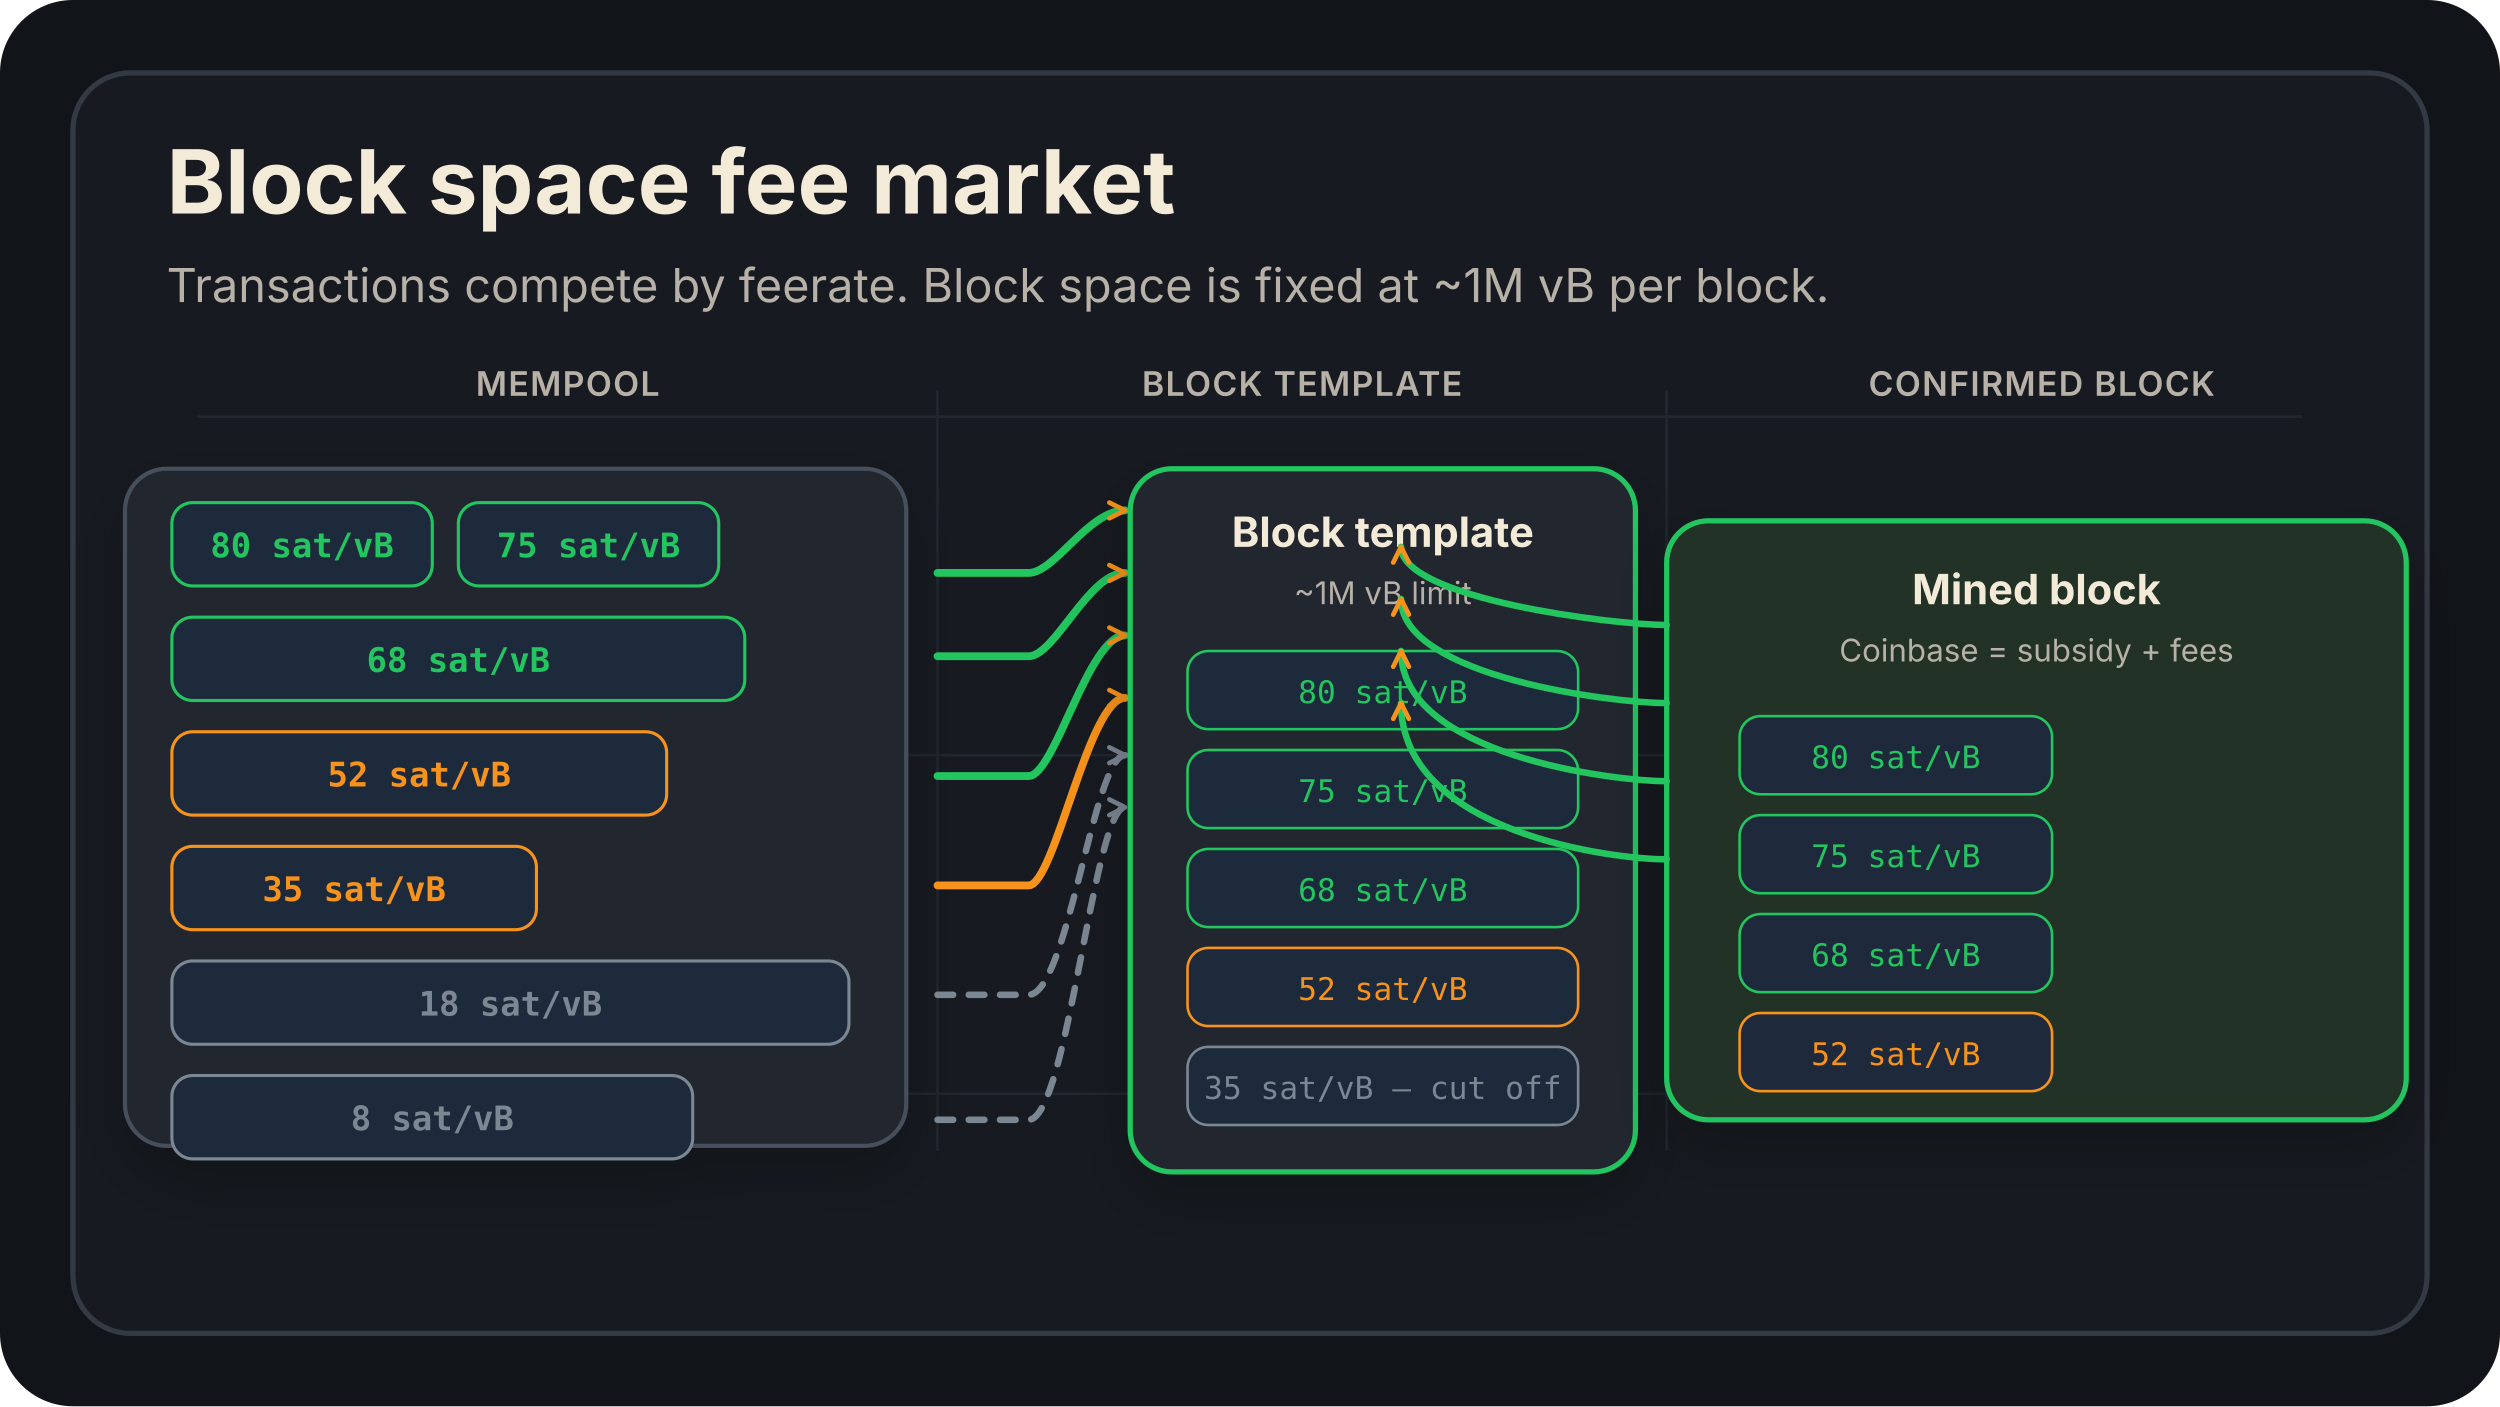
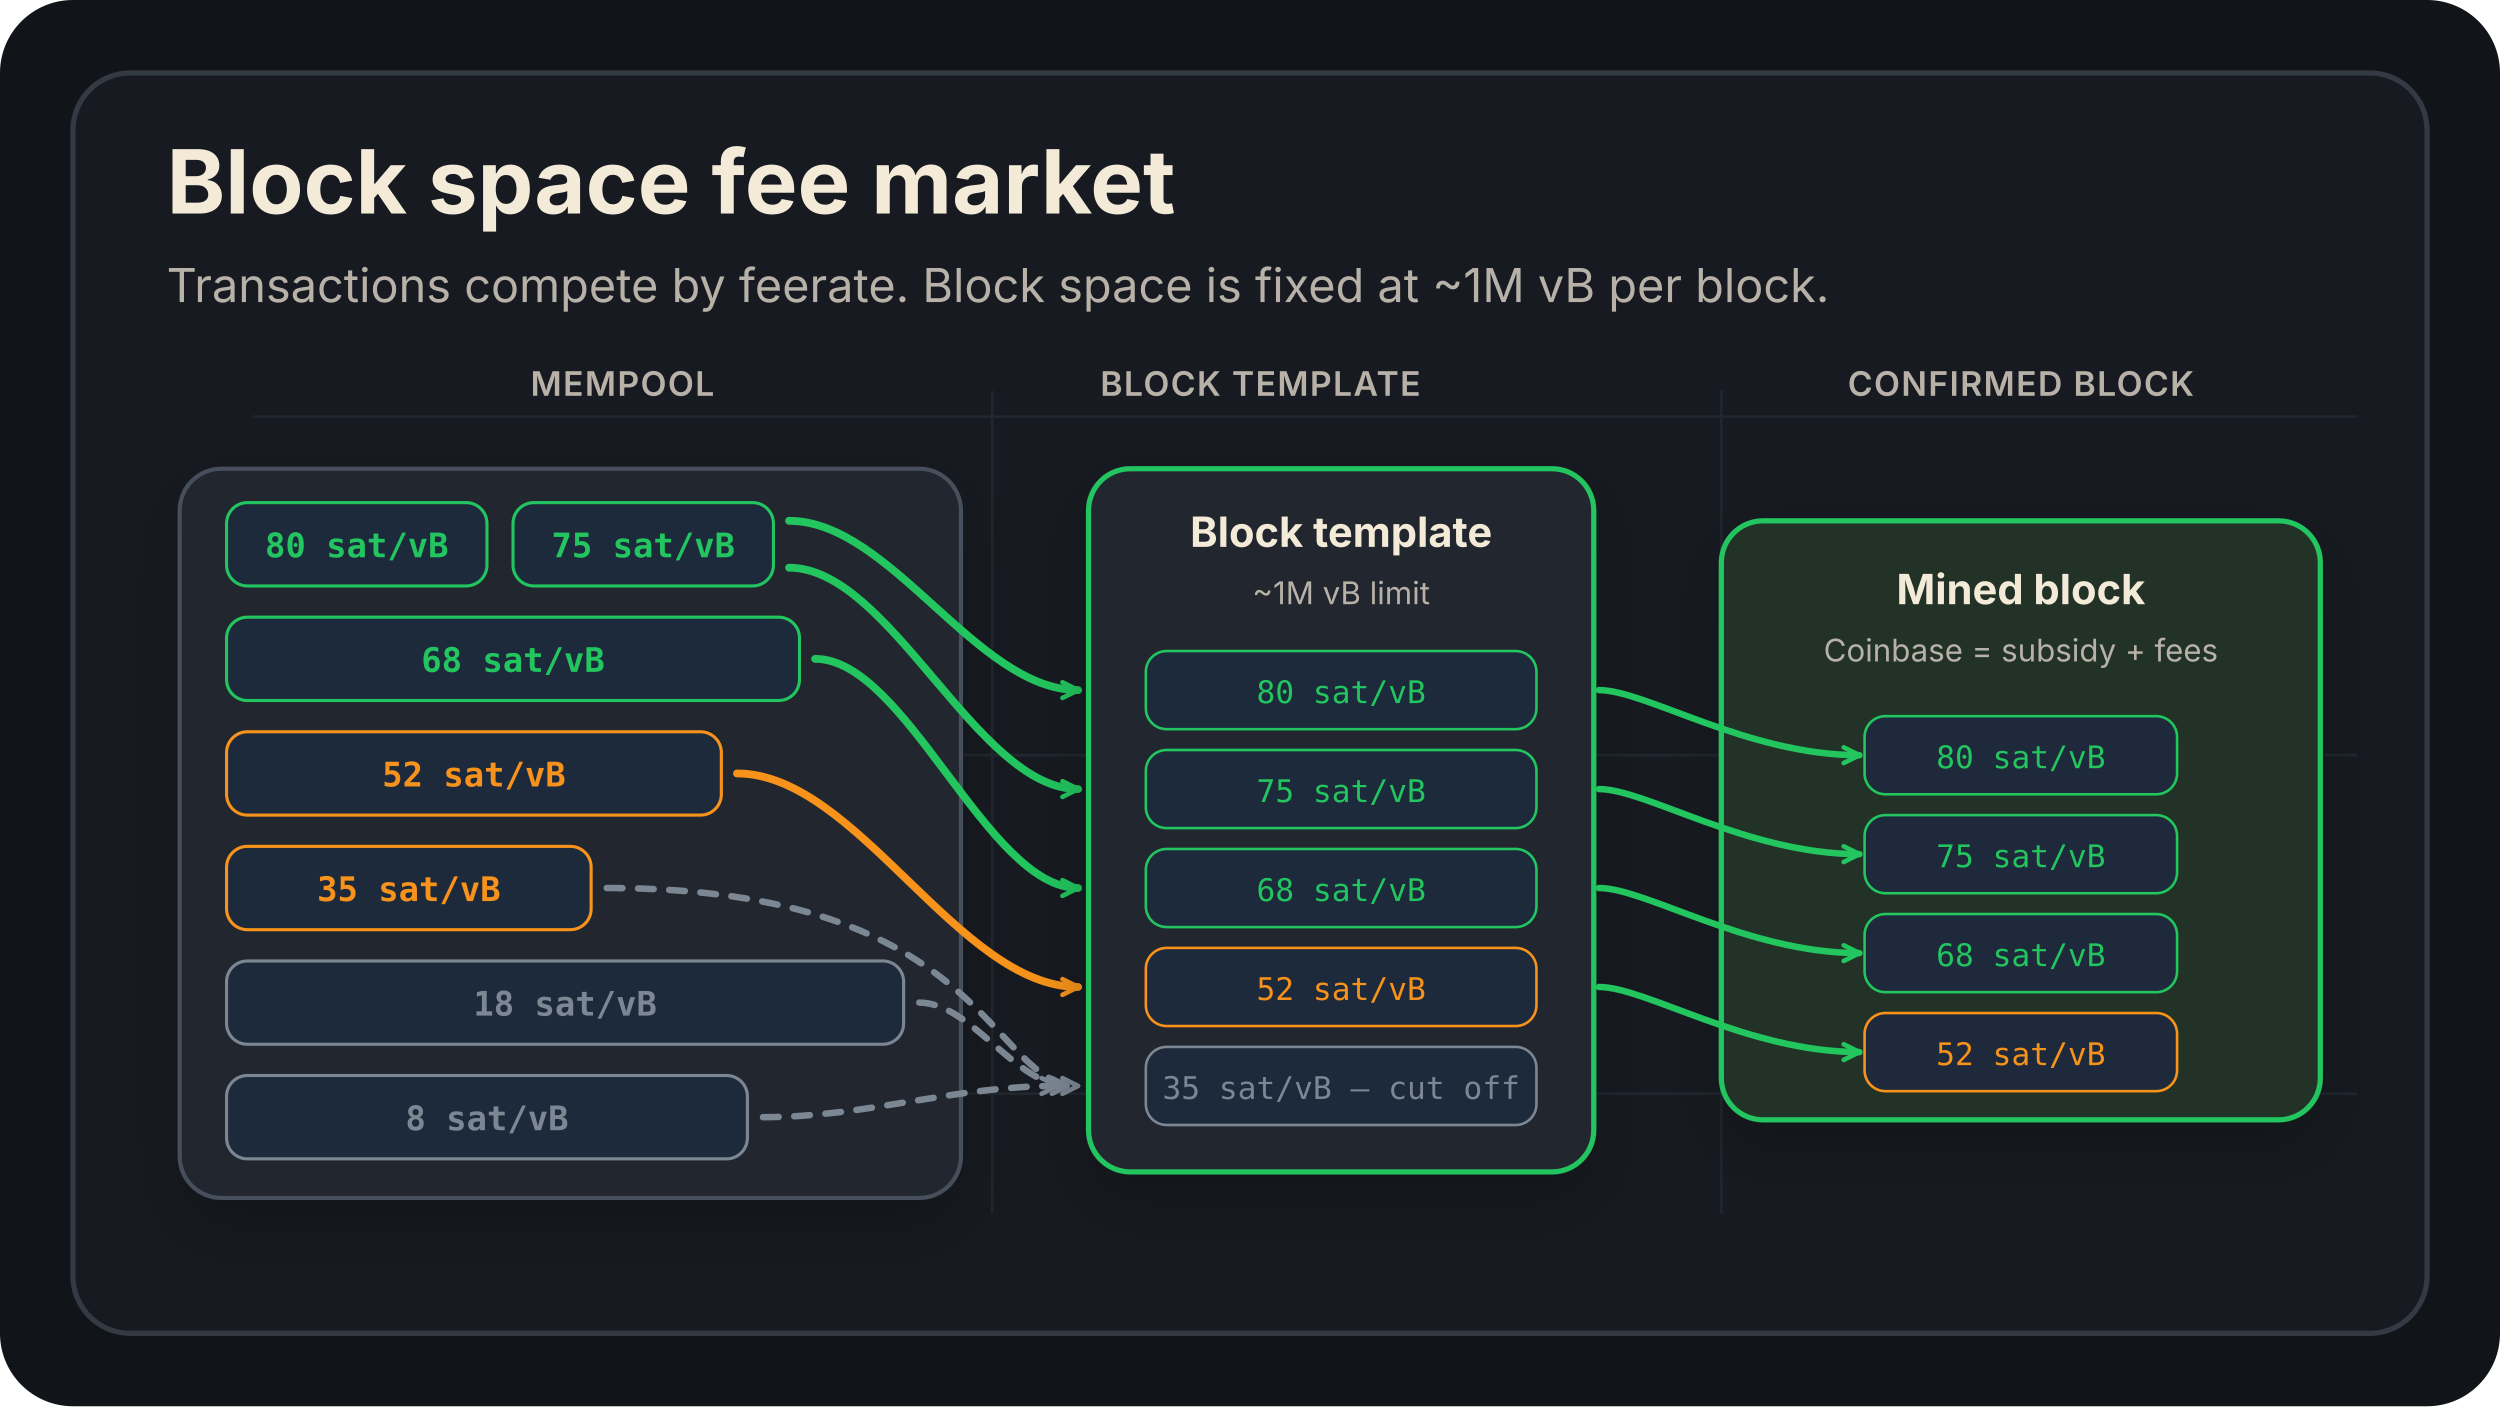
<svg xmlns="http://www.w3.org/2000/svg" width="960" height="540" viewBox="0 0 960 540" fill="none" role="img" aria-labelledby="title desc">
  <defs>
    <marker id="arrow-orange" markerWidth="10" markerHeight="10" refX="8" refY="5" orient="auto" markerUnits="userSpaceOnUse">
      <path d="M2 2L8 5L2 8" fill="none" stroke="#F7931A" stroke-width="1.8" stroke-linecap="round" stroke-linejoin="round" />
    </marker>
    <marker id="arrow-muted" markerWidth="10" markerHeight="10" refX="8" refY="5" orient="auto" markerUnits="userSpaceOnUse">
      <path d="M2 2L8 5L2 8" fill="none" stroke="#7C8794" stroke-width="1.8" stroke-linecap="round" stroke-linejoin="round" />
+     </marker>
+     <marker id="arrow-green" markerWidth="10" markerHeight="10" refX="8" refY="5" orient="auto" markerUnits="userSpaceOnUse">
+       <path d="M2 2L8 5L2 8" fill="none" stroke="#22C55E" stroke-width="1.8" stroke-linecap="round" stroke-linejoin="round" />
    </marker>
    <filter id="soft" x="-20%" y="-20%" width="140%" height="140%">
      <feDropShadow dx="0" dy="10" stdDeviation="12" flood-color="#000000" flood-opacity="0.24" />
    </filter>
  </defs>
  <rect width="960" height="540" rx="28" fill="#111418" />
  <rect x="28" y="28" width="904" height="484" rx="22" fill="#171B21" stroke="#343A44" stroke-width="2" />
  <text x="64" y="82" fill="#F4EAD8" font-family="Inter, Arial, sans-serif" font-size="34" font-weight="700">Block space fee market</text>
  <text x="64" y="116" fill="#B7B1A8" font-family="Inter, Arial, sans-serif" font-size="18">Transactions compete by feerate. Block space is fixed at ~1M vB per block.</text>
  <g stroke="#28313B" stroke-width="1" opacity="0.55">
-     <path d="M76 160H884" />
-     <path d="M76 290H884" />
-     <path d="M76 420H884" />
-     <path d="M360 150V442" />
-     <path d="M640 150V442" />
+     <path d="M97 160H905" />
+     <path d="M97 290H905" />
+     <path d="M97 420H905" />
+     <path d="M381 150V466" />
+     <path d="M661 150V466" />
  </g>
-   <text x="218" y="152" text-anchor="middle" fill="#B7B1A8" font-family="Inter, Arial, sans-serif" font-size="13" font-weight="600" letter-spacing="0.5">MEMPOOL</text>
-   <text x="500" y="152" text-anchor="middle" fill="#B7B1A8" font-family="Inter, Arial, sans-serif" font-size="13" font-weight="600" letter-spacing="0.5">BLOCK TEMPLATE</text>
-   <text x="784" y="152" text-anchor="middle" fill="#B7B1A8" font-family="Inter, Arial, sans-serif" font-size="13" font-weight="600" letter-spacing="0.5">CONFIRMED BLOCK</text>
+   <text x="239" y="152" text-anchor="middle" fill="#B7B1A8" font-family="Inter, Arial, sans-serif" font-size="13" font-weight="600" letter-spacing="0.5">MEMPOOL</text>
+   <text x="484" y="152" text-anchor="middle" fill="#B7B1A8" font-family="Inter, Arial, sans-serif" font-size="13" font-weight="600" letter-spacing="0.5">BLOCK TEMPLATE</text>
+   <text x="776" y="152" text-anchor="middle" fill="#B7B1A8" font-family="Inter, Arial, sans-serif" font-size="13" font-weight="600" letter-spacing="0.5">CONFIRMED BLOCK</text>
  <g filter="url(#soft)">
-     <rect x="48" y="180" width="300" height="260" rx="16" fill="#20252D" stroke="#46505C" stroke-width="1.6" />
-     <rect x="66" y="193" width="100" height="32" rx="8" fill="#1E293B" stroke="#22C55E" stroke-width="1.2" />
-     <text x="116" y="214" text-anchor="middle" fill="#22C55E" font-family="JetBrains Mono, monospace" font-size="13" font-weight="700">80 sat/vB</text>
-     <rect x="176" y="193" width="100" height="32" rx="8" fill="#1E293B" stroke="#22C55E" stroke-width="1.2" />
-     <text x="226" y="214" text-anchor="middle" fill="#22C55E" font-family="JetBrains Mono, monospace" font-size="13" font-weight="700">75 sat/vB</text>
-     <rect x="66" y="237" width="220" height="32" rx="8" fill="#1E293B" stroke="#22C55E" stroke-width="1.2" />
-     <text x="176" y="258" text-anchor="middle" fill="#22C55E" font-family="JetBrains Mono, monospace" font-size="13" font-weight="700">68 sat/vB</text>
-     <rect x="66" y="281" width="190" height="32" rx="8" fill="#1E293B" stroke="#F7931A" stroke-width="1.2" />
-     <text x="161" y="302" text-anchor="middle" fill="#F7931A" font-family="JetBrains Mono, monospace" font-size="13" font-weight="700">52 sat/vB</text>
-     <rect x="66" y="325" width="140" height="32" rx="8" fill="#1E293B" stroke="#F7931A" stroke-width="1.2" />
-     <text x="136" y="346" text-anchor="middle" fill="#F7931A" font-family="JetBrains Mono, monospace" font-size="13" font-weight="700">35 sat/vB</text>
-     <rect x="66" y="369" width="260" height="32" rx="8" fill="#1E293B" stroke="#7C8794" stroke-width="1.2" />
-     <text x="196" y="390" text-anchor="middle" fill="#7C8794" font-family="JetBrains Mono, monospace" font-size="13" font-weight="700">18 sat/vB</text>
-     <rect x="66" y="413" width="200" height="32" rx="8" fill="#1E293B" stroke="#7C8794" stroke-width="1.2" />
-     <text x="166" y="434" text-anchor="middle" fill="#7C8794" font-family="JetBrains Mono, monospace" font-size="13" font-weight="700">8 sat/vB</text>
+     <rect x="69" y="180" width="300" height="280" rx="16" fill="#20252D" stroke="#46505C" stroke-width="1.6" />
+     <rect x="87" y="193" width="100" height="32" rx="8" fill="#1E293B" stroke="#22C55E" stroke-width="1.2" />
+     <text x="137" y="214" text-anchor="middle" fill="#22C55E" font-family="JetBrains Mono, monospace" font-size="13" font-weight="700">80 sat/vB</text>
+     <rect x="197" y="193" width="100" height="32" rx="8" fill="#1E293B" stroke="#22C55E" stroke-width="1.2" />
+     <text x="247" y="214" text-anchor="middle" fill="#22C55E" font-family="JetBrains Mono, monospace" font-size="13" font-weight="700">75 sat/vB</text>
+     <rect x="87" y="237" width="220" height="32" rx="8" fill="#1E293B" stroke="#22C55E" stroke-width="1.2" />
+     <text x="197" y="258" text-anchor="middle" fill="#22C55E" font-family="JetBrains Mono, monospace" font-size="13" font-weight="700">68 sat/vB</text>
+     <rect x="87" y="281" width="190" height="32" rx="8" fill="#1E293B" stroke="#F7931A" stroke-width="1.2" />
+     <text x="182" y="302" text-anchor="middle" fill="#F7931A" font-family="JetBrains Mono, monospace" font-size="13" font-weight="700">52 sat/vB</text>
+     <rect x="87" y="325" width="140" height="32" rx="8" fill="#1E293B" stroke="#F7931A" stroke-width="1.2" />
+     <text x="157" y="346" text-anchor="middle" fill="#F7931A" font-family="JetBrains Mono, monospace" font-size="13" font-weight="700">35 sat/vB</text>
+     <rect x="87" y="369" width="260" height="32" rx="8" fill="#1E293B" stroke="#7C8794" stroke-width="1.2" />
+     <text x="217" y="390" text-anchor="middle" fill="#7C8794" font-family="JetBrains Mono, monospace" font-size="13" font-weight="700">18 sat/vB</text>
+     <rect x="87" y="413" width="200" height="32" rx="8" fill="#1E293B" stroke="#7C8794" stroke-width="1.2" />
+     <text x="187" y="434" text-anchor="middle" fill="#7C8794" font-family="JetBrains Mono, monospace" font-size="13" font-weight="700">8 sat/vB</text>
  </g>
-   <path d="M360 220L395 220C405 220 418 196 432 196" stroke="#22C55E" stroke-width="3" stroke-linecap="round" marker-end="url(#arrow-orange)" />
-   <path d="M360 252L395 252C405 252 418 220 432 220" stroke="#22C55E" stroke-width="3" stroke-linecap="round" marker-end="url(#arrow-orange)" />
-   <path d="M360 298L395 298C405 298 418 244 432 244" stroke="#22C55E" stroke-width="3" stroke-linecap="round" marker-end="url(#arrow-orange)" />
-   <path d="M360 340L395 340C405 340 418 268 432 268" stroke="#F7931A" stroke-width="3" stroke-linecap="round" marker-end="url(#arrow-orange)" />
-   <path d="M360 382L395 382C410 382 420 290 432 290" stroke="#7C8794" stroke-width="2.5" stroke-linecap="round" stroke-dasharray="6 6" marker-end="url(#arrow-muted)" />
-   <path d="M360 430L395 430C410 430 420 310 432 310" stroke="#7C8794" stroke-width="2.5" stroke-linecap="round" stroke-dasharray="6 6" marker-end="url(#arrow-muted)" />
+   <path d="M303 200C342 200 375 265 414 265" stroke="#22C55E" stroke-width="3" stroke-linecap="round" marker-end="url(#arrow-green)" />
+   <path d="M303 218C342 218 375 303 414 303" stroke="#22C55E" stroke-width="3" stroke-linecap="round" marker-end="url(#arrow-green)" />
+   <path d="M313 253C348 253 379 341 414 341" stroke="#22C55E" stroke-width="3" stroke-linecap="round" marker-end="url(#arrow-green)" />
+   <path d="M283 297C329 297 368 379 414 379" stroke="#F7931A" stroke-width="3" stroke-linecap="round" marker-end="url(#arrow-orange)" />
+   <path d="M233 341C380 341 380 417 414 417" stroke="#7C8794" stroke-width="2.5" stroke-linecap="round" stroke-dasharray="6 6" marker-end="url(#arrow-muted)" />
+   <path d="M353 385C373 385 390 417 410 417" stroke="#7C8794" stroke-width="2.5" stroke-linecap="round" stroke-dasharray="6 6" marker-end="url(#arrow-muted)" />
+   <path d="M293 429C333 429 366 417 406 417" stroke="#7C8794" stroke-width="2.5" stroke-linecap="round" stroke-dasharray="6 6" marker-end="url(#arrow-muted)" />
  <g filter="url(#soft)">
-     <rect x="434" y="180" width="194" height="270" rx="16" fill="#20252D" stroke="#22C55E" stroke-width="2" />
-     <text x="531" y="210" text-anchor="middle" fill="#F4EAD8" font-family="Inter, Arial, sans-serif" font-size="16" font-weight="700">Block template</text>
-     <text x="531" y="232" text-anchor="middle" fill="#B7B1A8" font-family="Inter, Arial, sans-serif" font-size="12">~1M vB limit</text>
-     <rect x="456" y="250" width="150" height="30" rx="8" fill="#1E293B" stroke="#22C55E" stroke-width="1" />
-     <text x="531" y="270" text-anchor="middle" fill="#22C55E" font-family="JetBrains Mono, monospace" font-size="12">80 sat/vB</text>
-     <rect x="456" y="288" width="150" height="30" rx="8" fill="#1E293B" stroke="#22C55E" stroke-width="1" />
-     <text x="531" y="308" text-anchor="middle" fill="#22C55E" font-family="JetBrains Mono, monospace" font-size="12">75 sat/vB</text>
-     <rect x="456" y="326" width="150" height="30" rx="8" fill="#1E293B" stroke="#22C55E" stroke-width="1" />
-     <text x="531" y="346" text-anchor="middle" fill="#22C55E" font-family="JetBrains Mono, monospace" font-size="12">68 sat/vB</text>
-     <rect x="456" y="364" width="150" height="30" rx="8" fill="#1E293B" stroke="#F7931A" stroke-width="1" />
-     <text x="531" y="384" text-anchor="middle" fill="#F7931A" font-family="JetBrains Mono, monospace" font-size="12">52 sat/vB</text>
-     <rect x="456" y="402" width="150" height="30" rx="8" fill="#1E293B" stroke="#7C8794" stroke-width="1" />
-     <text x="531" y="422" text-anchor="middle" fill="#7C8794" font-family="JetBrains Mono, monospace" font-size="12">35 sat/vB — cut off</text>
+     <rect x="418" y="180" width="194" height="270" rx="16" fill="#20252D" stroke="#22C55E" stroke-width="2" />
+     <text x="515" y="210" text-anchor="middle" fill="#F4EAD8" font-family="Inter, Arial, sans-serif" font-size="16" font-weight="700">Block template</text>
+     <text x="515" y="232" text-anchor="middle" fill="#B7B1A8" font-family="Inter, Arial, sans-serif" font-size="12">~1M vB limit</text>
+     <rect x="440" y="250" width="150" height="30" rx="8" fill="#1E293B" stroke="#22C55E" stroke-width="1" />
+     <text x="515" y="270" text-anchor="middle" fill="#22C55E" font-family="JetBrains Mono, monospace" font-size="12">80 sat/vB</text>
+     <rect x="440" y="288" width="150" height="30" rx="8" fill="#1E293B" stroke="#22C55E" stroke-width="1" />
+     <text x="515" y="308" text-anchor="middle" fill="#22C55E" font-family="JetBrains Mono, monospace" font-size="12">75 sat/vB</text>
+     <rect x="440" y="326" width="150" height="30" rx="8" fill="#1E293B" stroke="#22C55E" stroke-width="1" />
+     <text x="515" y="346" text-anchor="middle" fill="#22C55E" font-family="JetBrains Mono, monospace" font-size="12">68 sat/vB</text>
+     <rect x="440" y="364" width="150" height="30" rx="8" fill="#1E293B" stroke="#F7931A" stroke-width="1" />
+     <text x="515" y="384" text-anchor="middle" fill="#F7931A" font-family="JetBrains Mono, monospace" font-size="12">52 sat/vB</text>
+     <rect x="440" y="402" width="150" height="30" rx="8" fill="#1E293B" stroke="#7C8794" stroke-width="1" />
+     <text x="515" y="422" text-anchor="middle" fill="#7C8794" font-family="JetBrains Mono, monospace" font-size="12">35 sat/vB — cut off</text>
  </g>
-   <rect x="640" y="200" width="284" height="230" rx="16" fill="#203327" stroke="#22C55E" stroke-width="2" filter="url(#soft)" />
-   <text x="782" y="232" text-anchor="middle" fill="#F4EAD8" font-family="Inter, Arial, sans-serif" font-size="16" font-weight="700">Mined block</text>
-   <text x="782" y="254" text-anchor="middle" fill="#B7B1A8" font-family="Inter, Arial, sans-serif" font-size="12">Coinbase = subsidy + fees</text>
-   <rect x="668" y="275" width="120" height="30" rx="8" fill="#1E293B" stroke="#22C55E" stroke-width="1" />
-   <text x="728" y="295" text-anchor="middle" fill="#22C55E" font-family="JetBrains Mono, monospace" font-size="12">80 sat/vB</text>
-   <rect x="668" y="313" width="120" height="30" rx="8" fill="#1E293B" stroke="#22C55E" stroke-width="1" />
-   <text x="728" y="333" text-anchor="middle" fill="#22C55E" font-family="JetBrains Mono, monospace" font-size="12">75 sat/vB</text>
-   <rect x="668" y="351" width="120" height="30" rx="8" fill="#1E293B" stroke="#22C55E" stroke-width="1" />
-   <text x="728" y="371" text-anchor="middle" fill="#22C55E" font-family="JetBrains Mono, monospace" font-size="12">68 sat/vB</text>
-   <rect x="668" y="389" width="120" height="30" rx="8" fill="#1E293B" stroke="#F7931A" stroke-width="1" />
-   <text x="728" y="409" text-anchor="middle" fill="#F7931A" font-family="JetBrains Mono, monospace" font-size="12">52 sat/vB</text>
-   <path d="M640 240C620 240 538 230 538 210" stroke="#22C55E" stroke-width="2.5" stroke-linecap="round" marker-end="url(#arrow-orange)" />
-   <path d="M640 270C620 270 538 260 538 230" stroke="#22C55E" stroke-width="2.5" stroke-linecap="round" marker-end="url(#arrow-orange)" />
-   <path d="M640 300C620 300 538 290 538 250" stroke="#22C55E" stroke-width="2.5" stroke-linecap="round" marker-end="url(#arrow-orange)" />
-   <path d="M640 330C620 330 538 320 538 270" stroke="#22C55E" stroke-width="2.5" stroke-linecap="round" marker-end="url(#arrow-orange)" />
+   <rect x="661" y="200" width="230" height="230" rx="16" fill="#203327" stroke="#22C55E" stroke-width="2" filter="url(#soft)" />
+   <text x="776" y="232" text-anchor="middle" fill="#F4EAD8" font-family="Inter, Arial, sans-serif" font-size="16" font-weight="700">Mined block</text>
+   <text x="776" y="254" text-anchor="middle" fill="#B7B1A8" font-family="Inter, Arial, sans-serif" font-size="12">Coinbase = subsidy + fees</text>
+   <rect x="716" y="275" width="120" height="30" rx="8" fill="#1E293B" stroke="#22C55E" stroke-width="1" />
+   <text x="776" y="295" text-anchor="middle" fill="#22C55E" font-family="JetBrains Mono, monospace" font-size="12">80 sat/vB</text>
+   <rect x="716" y="313" width="120" height="30" rx="8" fill="#1E293B" stroke="#22C55E" stroke-width="1" />
+   <text x="776" y="333" text-anchor="middle" fill="#22C55E" font-family="JetBrains Mono, monospace" font-size="12">75 sat/vB</text>
+   <rect x="716" y="351" width="120" height="30" rx="8" fill="#1E293B" stroke="#22C55E" stroke-width="1" />
+   <text x="776" y="371" text-anchor="middle" fill="#22C55E" font-family="JetBrains Mono, monospace" font-size="12">68 sat/vB</text>
+   <rect x="716" y="389" width="120" height="30" rx="8" fill="#1E293B" stroke="#F7931A" stroke-width="1" />
+   <text x="776" y="409" text-anchor="middle" fill="#F7931A" font-family="JetBrains Mono, monospace" font-size="12">52 sat/vB</text>
+   <path d="M614 265C632 265 671 290 714 290" stroke="#22C55E" stroke-width="2.5" stroke-linecap="round" marker-end="url(#arrow-green)" />
+   <path d="M614 303C632 303 671 328 714 328" stroke="#22C55E" stroke-width="2.5" stroke-linecap="round" marker-end="url(#arrow-green)" />
+   <path d="M614 341C632 341 671 366 714 366" stroke="#22C55E" stroke-width="2.5" stroke-linecap="round" marker-end="url(#arrow-green)" />
+   <path d="M614 379C632 379 671 404 714 404" stroke="#22C55E" stroke-width="2.5" stroke-linecap="round" marker-end="url(#arrow-green)" />
</svg>
